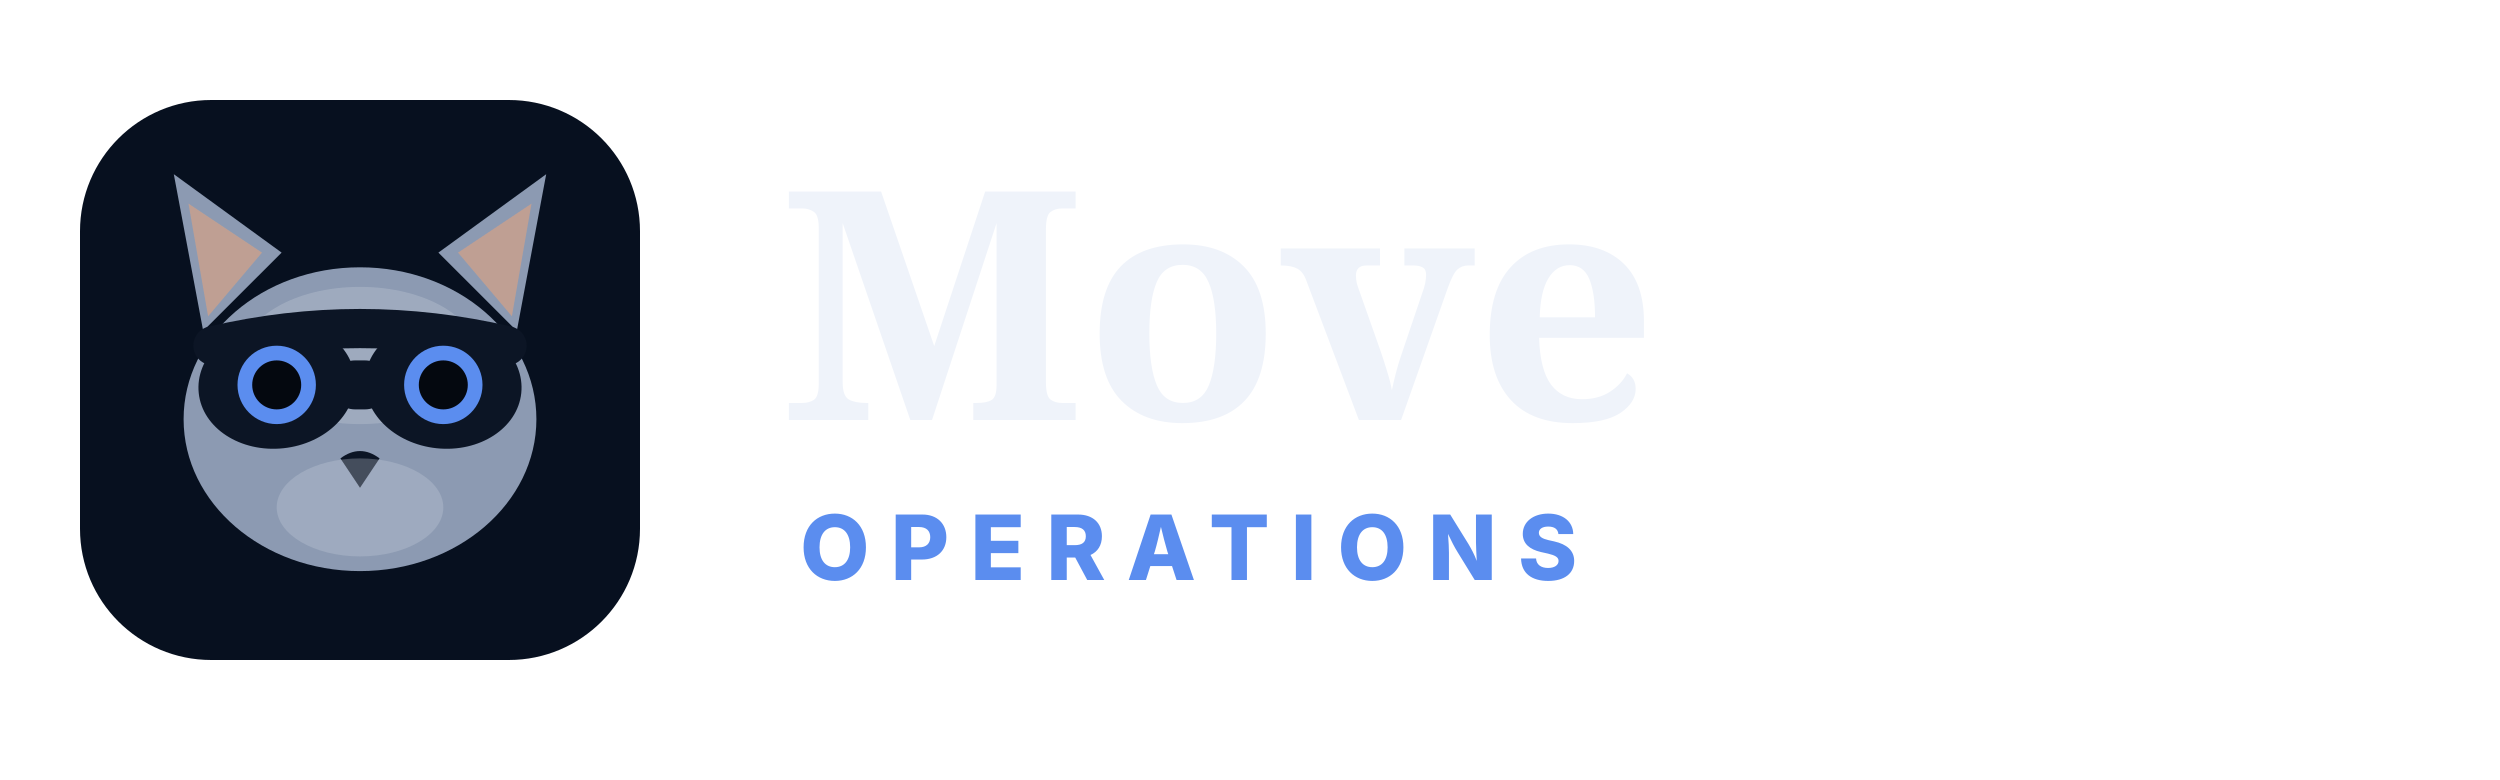
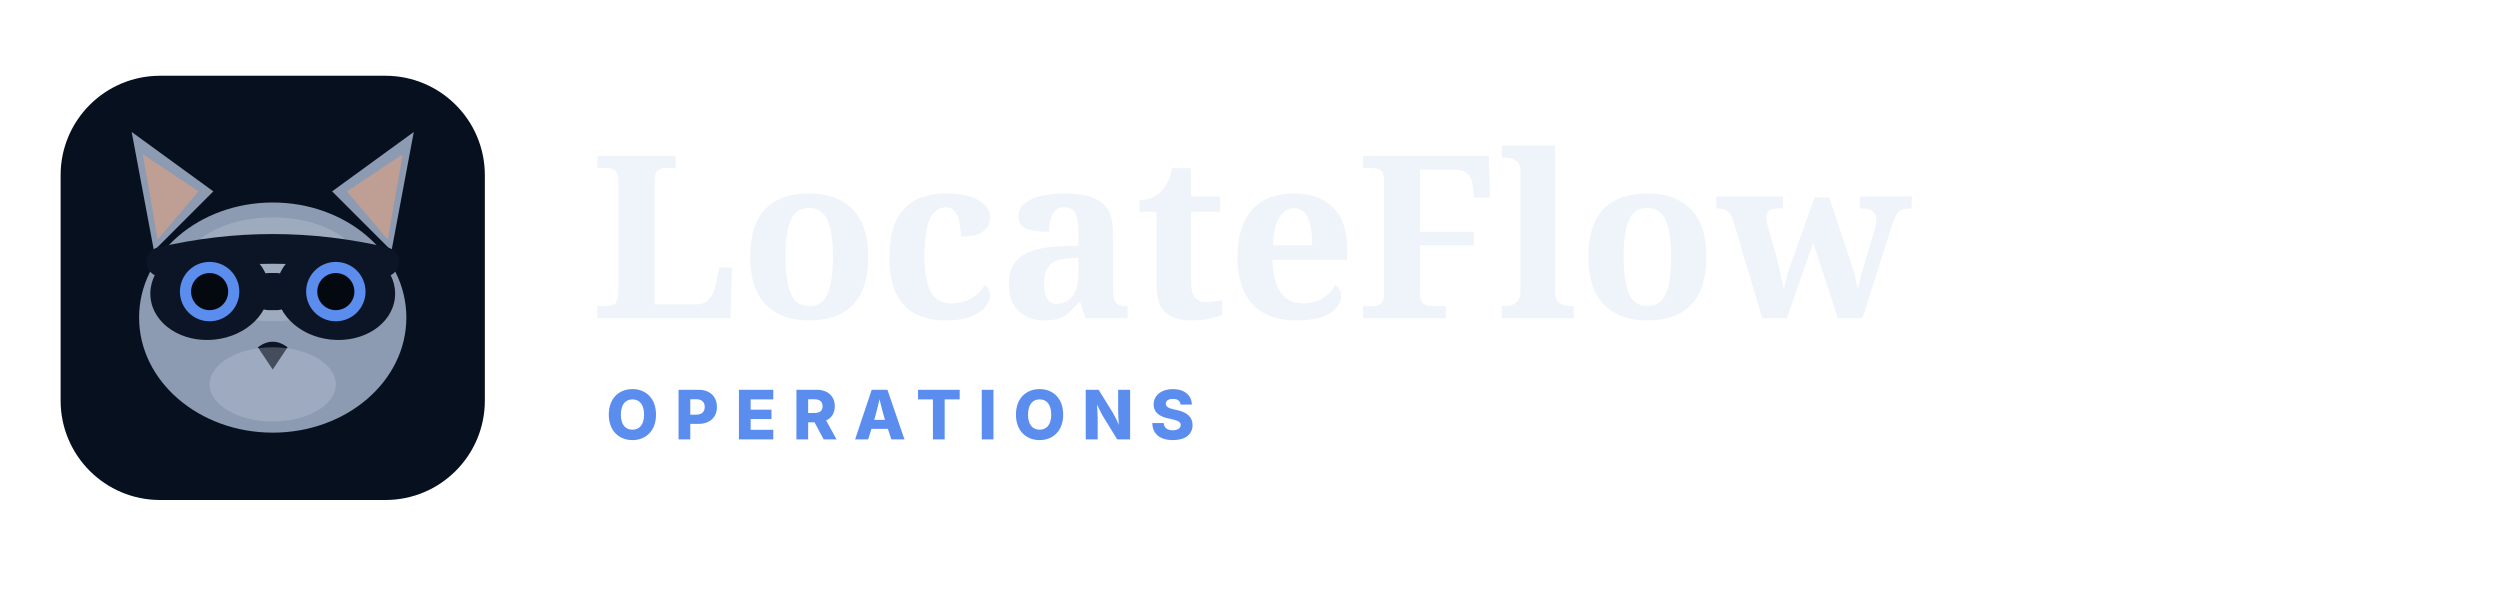
- <svg xmlns="http://www.w3.org/2000/svg" viewBox="0 0 250 78" fill="none" role="img" aria-label="Move Operations">
+ <svg xmlns="http://www.w3.org/2000/svg" viewBox="0 0 330 78" fill="none" role="img" aria-label="LocateFlow Operations">
  <svg x="8" y="10" width="56" height="56" viewBox="0 0 64 64" fill="none">
    <rect width="64" height="64" rx="15" fill="#07101F" />
    <g transform="translate(4 4) scale(0.56)">
      <path d="M18 40 L12 8 L34 24Z" fill="#8C9AB2" />
      <path d="M19 37 L15 14 L30 24Z" fill="#C4A090" opacity="0.9" />
      <path d="M82 40 L88 8 L66 24Z" fill="#8C9AB2" />
      <path d="M81 37 L85 14 L70 24Z" fill="#C4A090" opacity="0.9" />
      <ellipse cx="50" cy="58" rx="36" ry="31" fill="#8C9AB2" />
      <ellipse cx="50" cy="45" rx="24" ry="14" fill="#B8C2D0" opacity="0.42" />
      <ellipse cx="33" cy="51" rx="16" ry="13" fill="#0C1525" transform="rotate(-6 33 51)" />
      <ellipse cx="67" cy="51" rx="16" ry="13" fill="#0C1525" transform="rotate(6 67 51)" />
      <rect x="44" y="46" width="12" height="10" rx="5" fill="#0C1525" />
      <path d="M20 43 Q50 36 80 43" stroke="#0C1525" stroke-width="8" stroke-linecap="round" />
      <circle cx="33" cy="51" r="8" fill="#5B8DEF" />
      <circle cx="33" cy="51" r="5" fill="#04080F" />
      <circle cx="67" cy="51" r="8" fill="#5B8DEF" />
      <circle cx="67" cy="51" r="5" fill="#04080F" />
      <path d="M46 66 L50 72 L54 66 Q50 63 46 66Z" fill="#0C1525" />
      <ellipse cx="50" cy="76" rx="17" ry="10" fill="#C8D0DC" opacity="0.3" />
    </g>
  </svg>
-   <text x="78" y="42" font-family="Playfair Display, Didot, Georgia, serif" font-size="32" font-weight="900" fill="#EFF3FA">Move</text>
+   <text x="78" y="42" font-family="Playfair Display, Didot, Georgia, serif" font-size="30" font-weight="900" fill="#EFF3FA">LocateFlow</text>
  <text x="80" y="58" font-family="DM Sans, Inter, system-ui, sans-serif" font-size="9" font-weight="800" letter-spacing="2.1" fill="#5B8DEF">OPERATIONS</text>
</svg>
